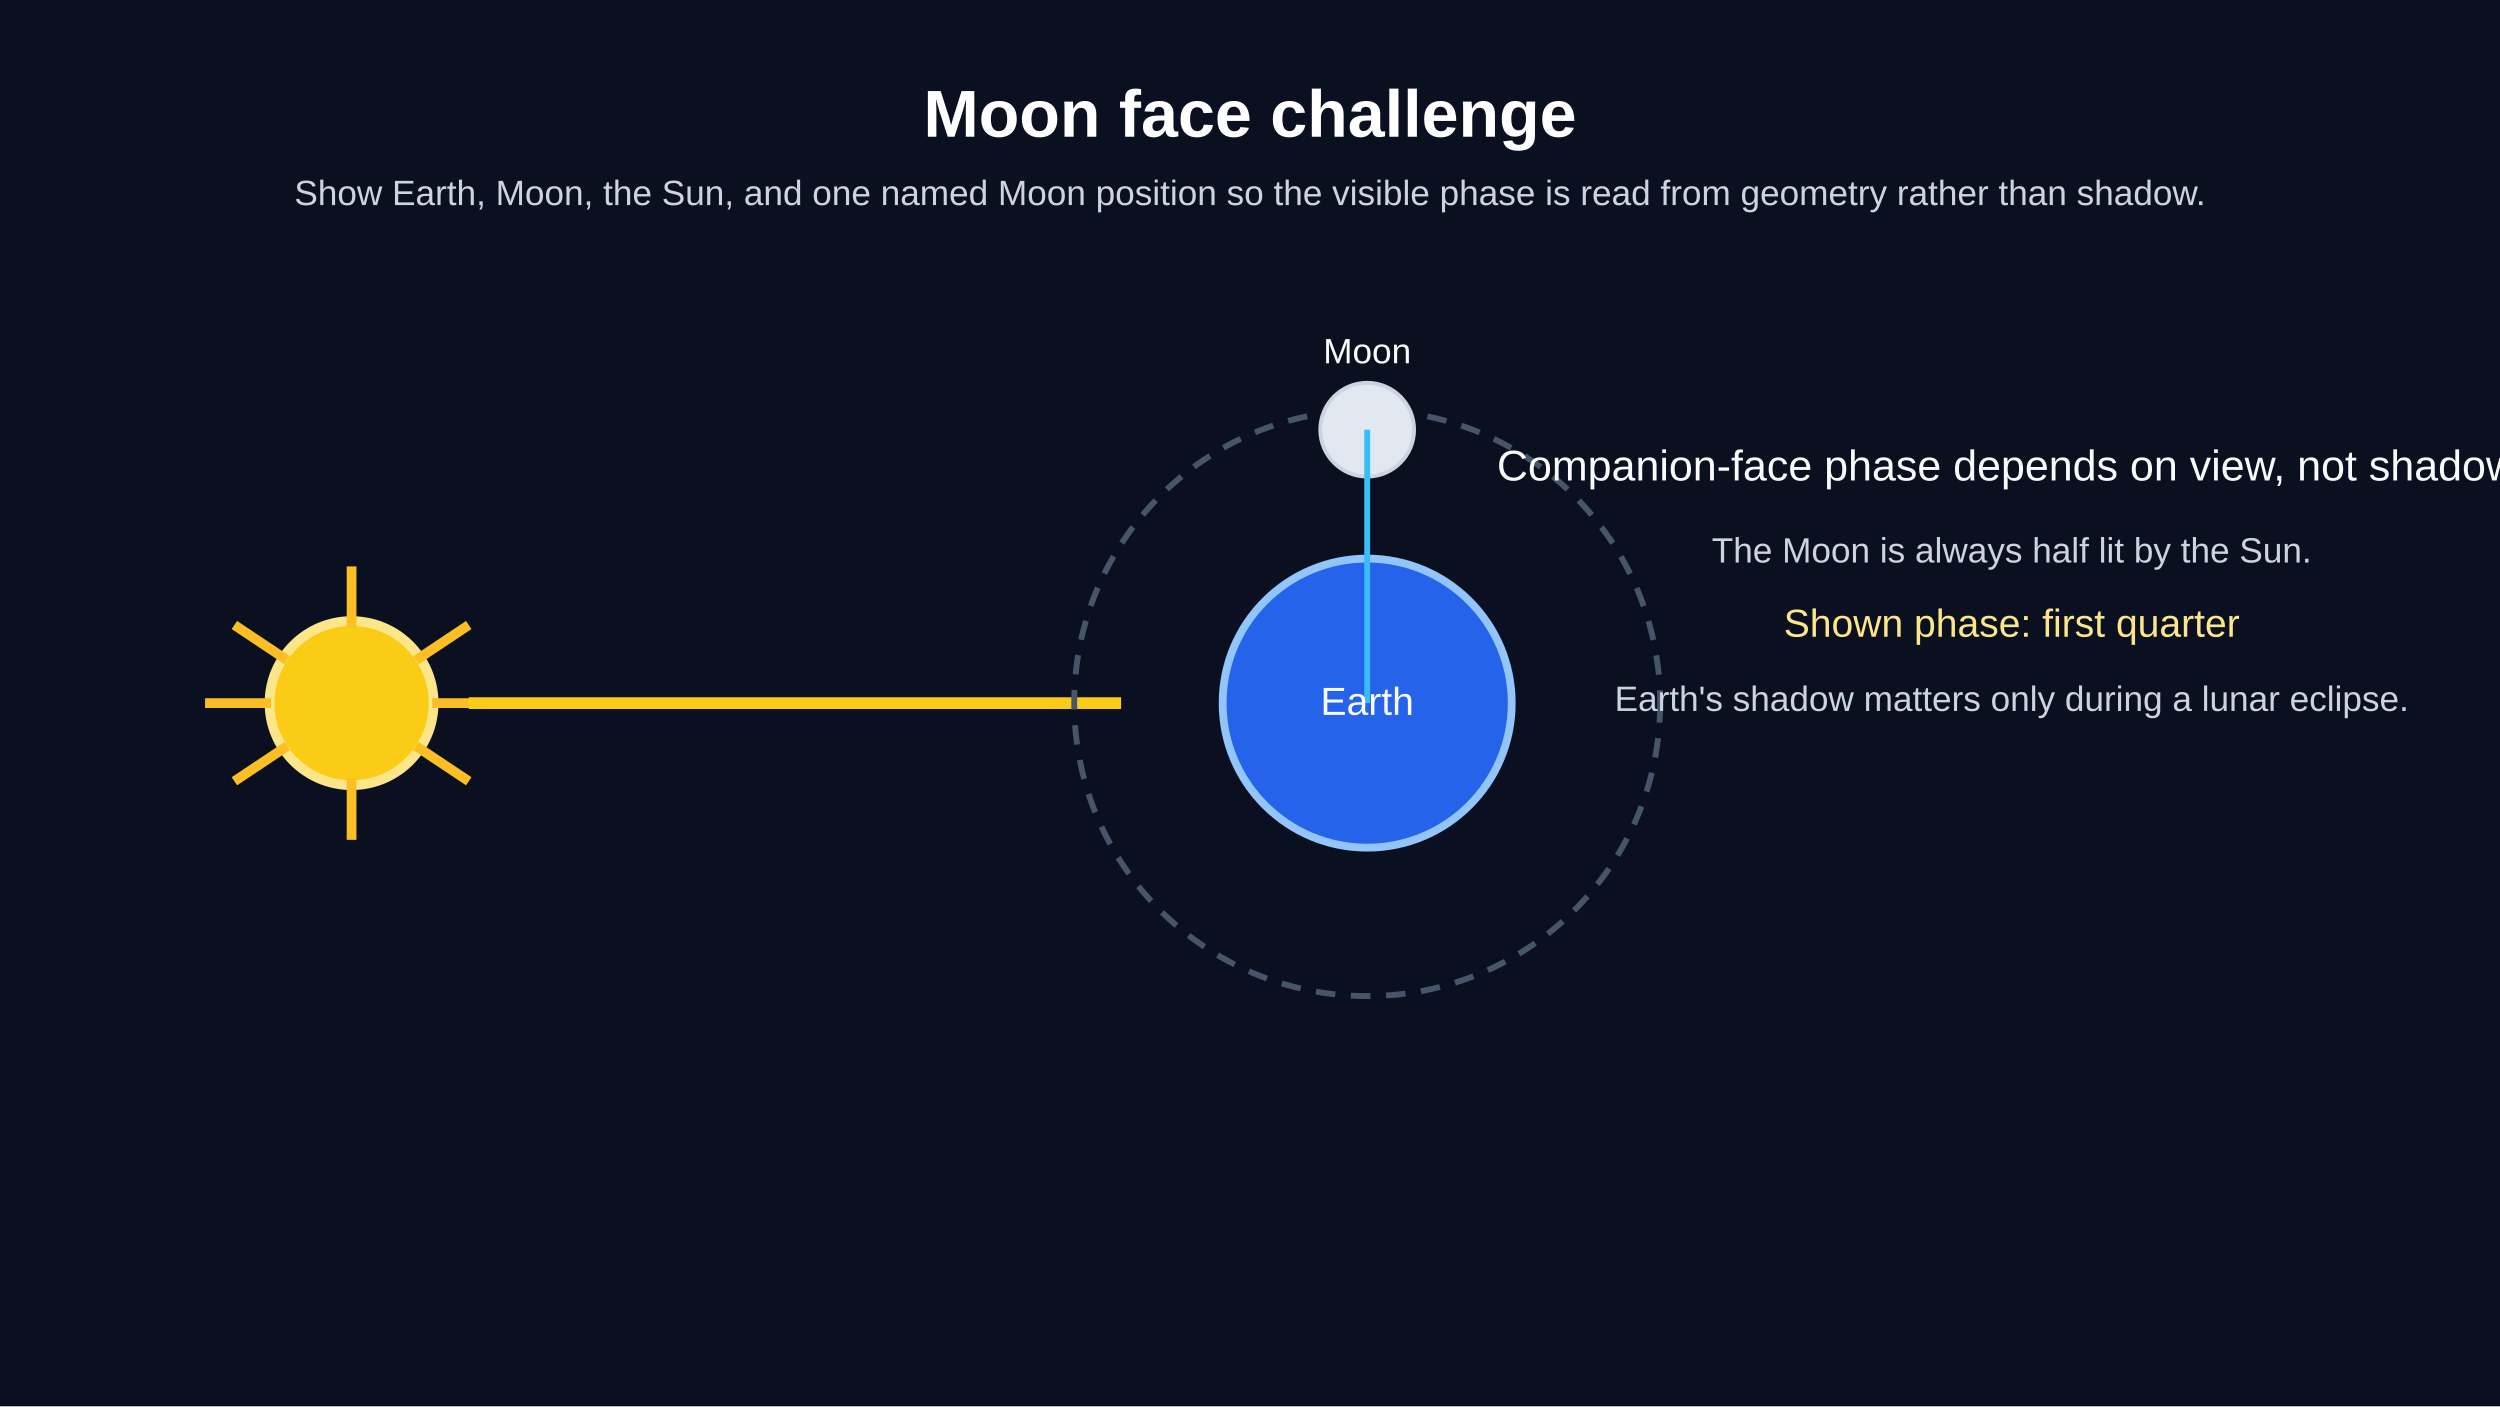
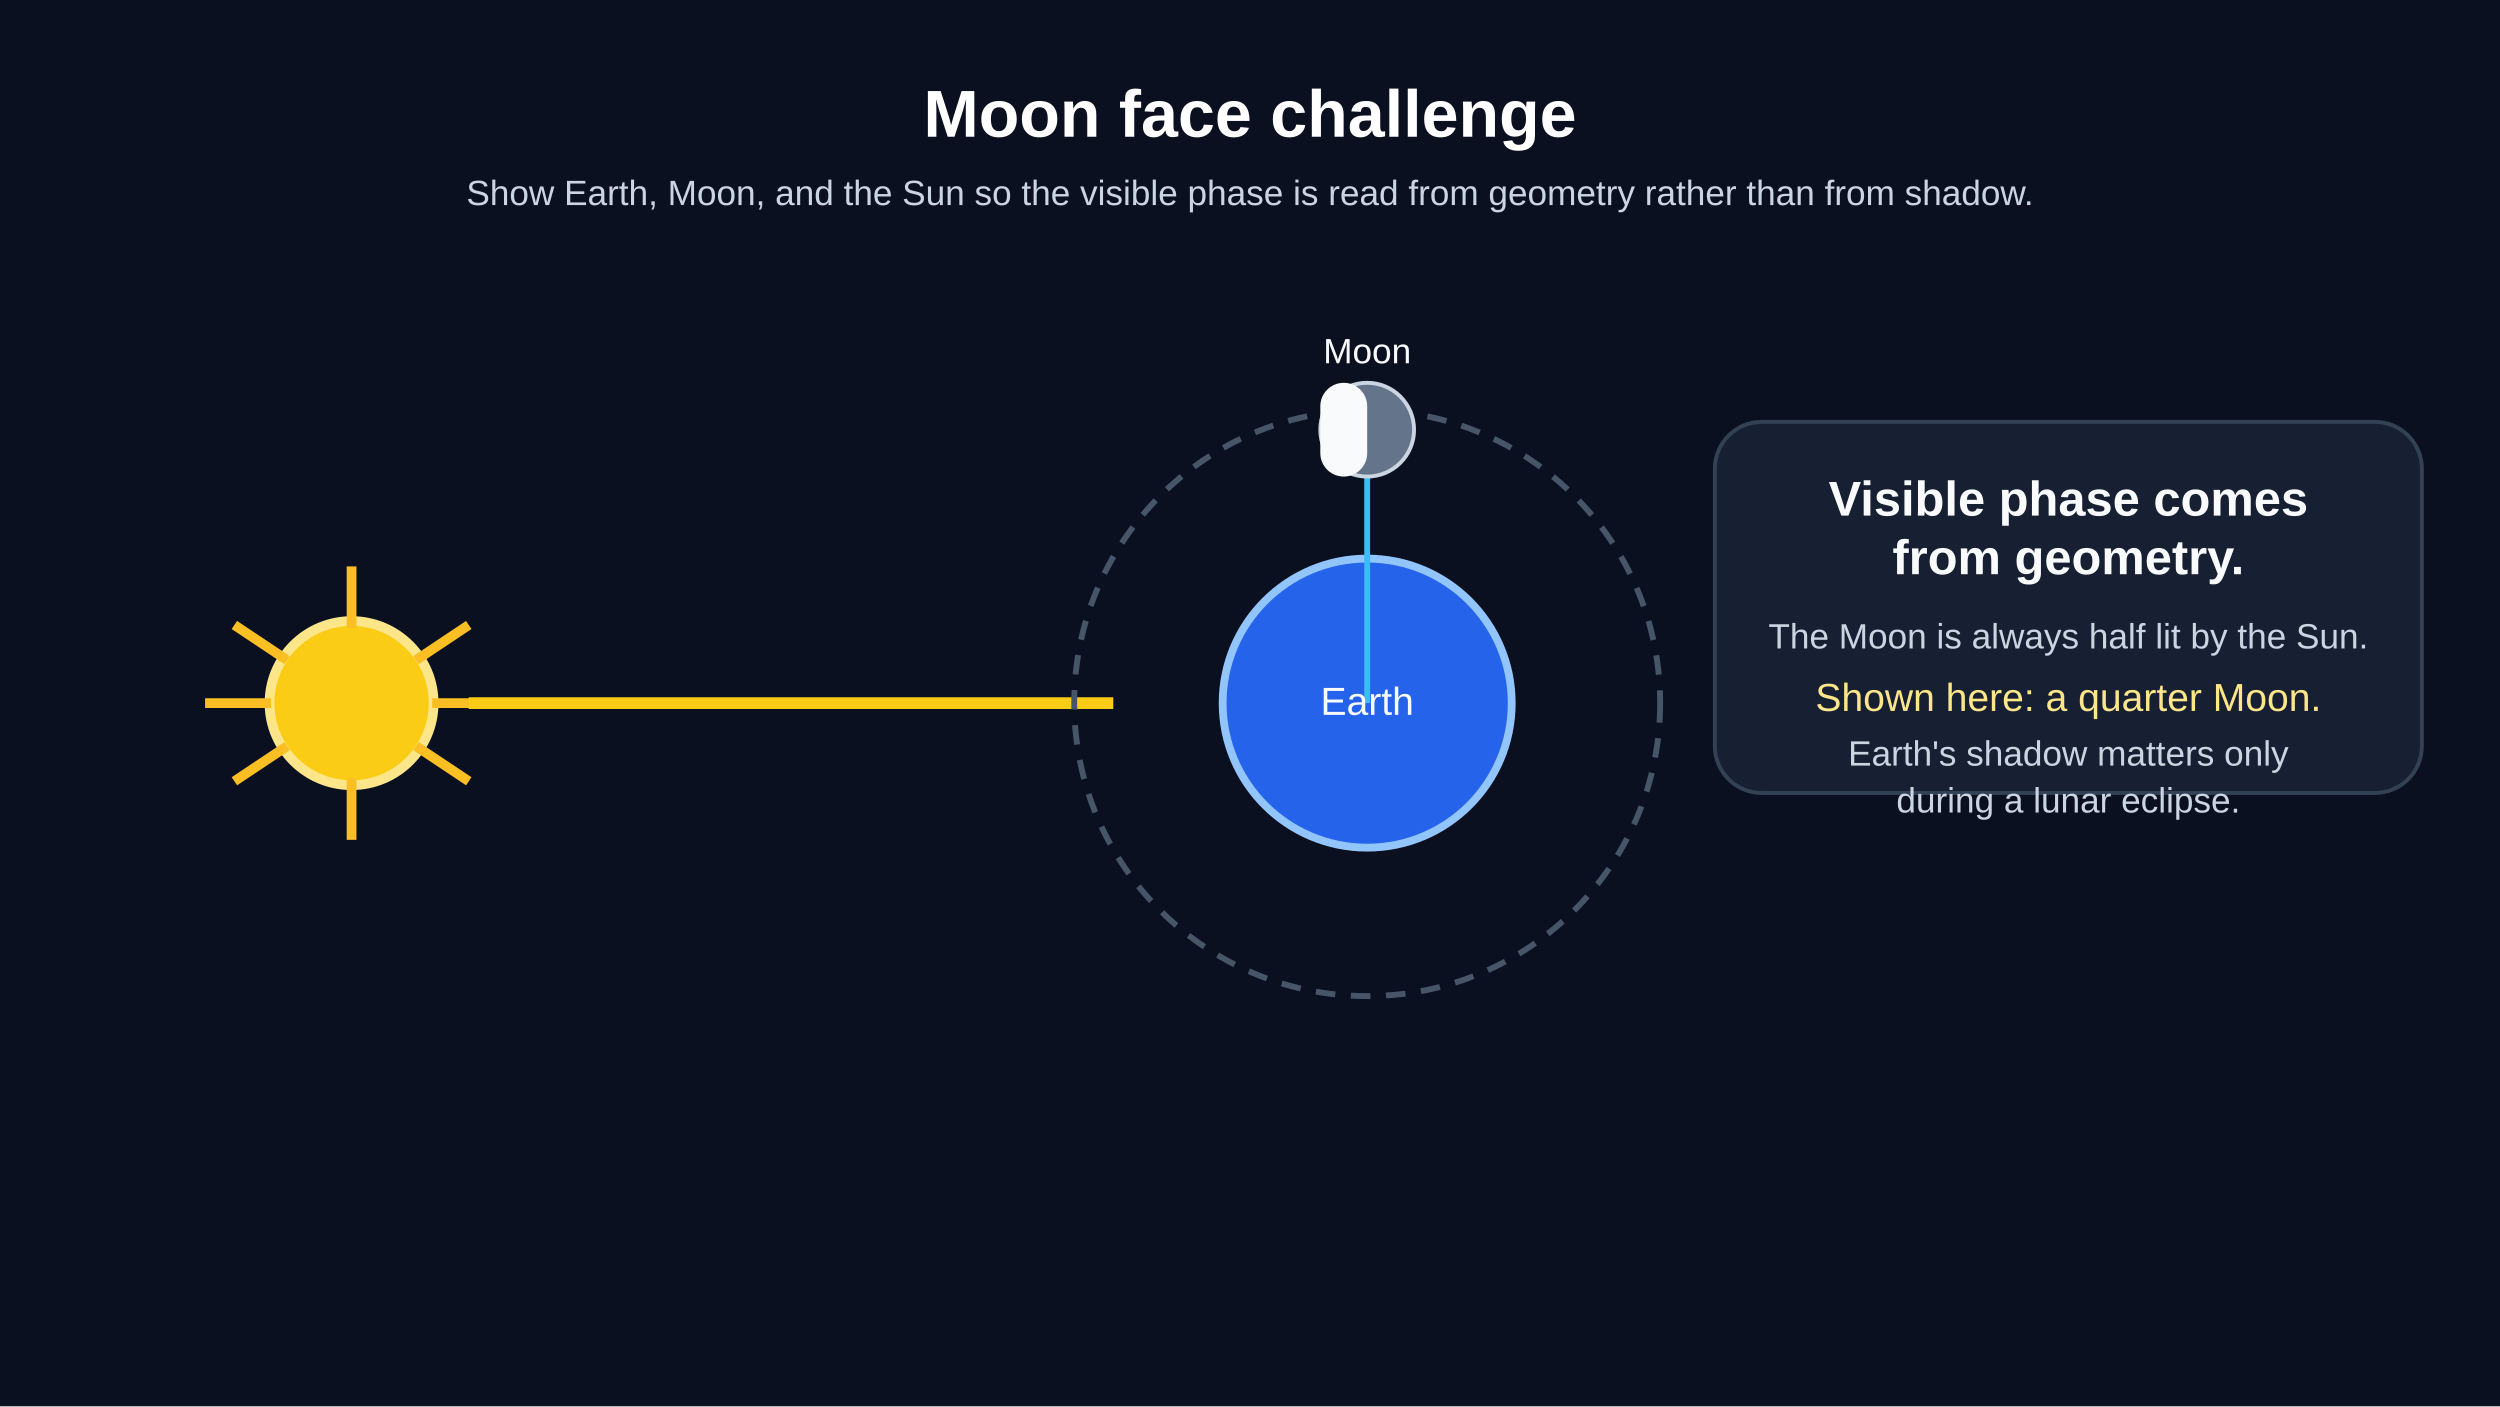
<svg xmlns="http://www.w3.org/2000/svg" width="1280" height="720" viewBox="0 0 1280 720">
-   <defs>
-     <marker id="astro-arrow" markerWidth="12" markerHeight="12" refX="10" refY="6" orient="auto" markerUnits="strokeWidth">
-       <path d="M 0 0 L 12 6 L 0 12 z" fill="#38bdf8" />
-     </marker>
-   </defs>
  <rect width="100%" height="100%" fill="#0b1020" />
-   <text x="640.00" y="70.00" fill="white" text-anchor="middle" font-size="34" font-family="Arial" font-weight="bold">Moon face challenge</text>
-   <text x="640.00" y="105.00" fill="#cbd5e1" text-anchor="middle" font-size="18" font-family="Arial" font-weight="normal">Show Earth, Moon, the Sun, and one named Moon position so the visible phase is read from geometry rather than shadow.</text>
-   <circle cx="180.00" cy="360.00" r="42.00" fill="#facc15" stroke="#fde68a" stroke-width="5" />
-   <line x1="180.00" y1="321.50" x2="180.00" y2="290.00" stroke="#fbbf24" stroke-width="5" />
-   <line x1="213.00" y1="338.00" x2="240.00" y2="320.00" stroke="#fbbf24" stroke-width="5" />
-   <line x1="221.25" y1="360.00" x2="255.00" y2="360.00" stroke="#fbbf24" stroke-width="5" />
-   <line x1="213.00" y1="382.00" x2="240.00" y2="400.00" stroke="#fbbf24" stroke-width="5" />
-   <line x1="180.00" y1="398.50" x2="180.00" y2="430.00" stroke="#fbbf24" stroke-width="5" />
-   <line x1="147.00" y1="382.00" x2="120.00" y2="400.00" stroke="#fbbf24" stroke-width="5" />
-   <line x1="138.75" y1="360.00" x2="105.00" y2="360.00" stroke="#fbbf24" stroke-width="5" />
-   <line x1="147.00" y1="338.00" x2="120.00" y2="320.00" stroke="#fbbf24" stroke-width="5" />
-   <line x1="240.00" y1="360.00" x2="574.00" y2="360.00" stroke="#facc15" stroke-width="6" />
-   <circle cx="700.00" cy="360.00" r="74.00" fill="#2563eb" stroke="#93c5fd" stroke-width="4" />
-   <ellipse cx="700.00" cy="360.00" rx="150.00" ry="150.00" fill="none" stroke="#475569" stroke-width="3" stroke-dasharray="10 8" />
-   <circle cx="700.00" cy="220.00" r="24.00" fill="#e2e8f0" stroke="#cbd5e1" stroke-width="2" />
-   <line x1="700.00" y1="360.00" x2="700.00" y2="220.00" stroke="#38bdf8" stroke-width="3" />
-   <text x="700.00" y="366.00" fill="#f8fafc" text-anchor="middle" font-size="20" font-family="Arial" font-weight="normal">Earth</text>
-   <text x="700.00" y="186.00" fill="#f8fafc" text-anchor="middle" font-size="18" font-family="Arial" font-weight="normal">Moon</text>
-   <text x="1030.00" y="246.00" fill="#f8fafc" text-anchor="middle" font-size="22" font-family="Arial" font-weight="normal">Companion-face phase depends on view, not shadow.</text>
-   <text x="1030.00" y="288.00" fill="#cbd5e1" text-anchor="middle" font-size="18" font-family="Arial" font-weight="normal">The Moon is always half lit by the Sun.</text>
-   <text x="1030.00" y="326.00" fill="#fde68a" text-anchor="middle" font-size="20" font-family="Arial" font-weight="normal">Shown phase: first quarter</text>
-   <text x="1030.00" y="364.00" fill="#cbd5e1" text-anchor="middle" font-size="18" font-family="Arial" font-weight="normal">Earth's shadow matters only during a lunar eclipse.</text>
+   <text x="640" y="70" fill="white" text-anchor="middle" font-size="34" font-family="Arial" font-weight="bold">Moon face challenge</text>
+   <text x="640" y="105" fill="#cbd5e1" text-anchor="middle" font-size="18" font-family="Arial">Show Earth, Moon, and the Sun so the visible phase is read from geometry rather than from shadow.</text>
+   <circle cx="180" cy="360" r="42" fill="#facc15" stroke="#fde68a" stroke-width="5" />
+   <line x1="180" y1="321.5" x2="180" y2="290" stroke="#fbbf24" stroke-width="5" />
+   <line x1="213" y1="338" x2="240" y2="320" stroke="#fbbf24" stroke-width="5" />
+   <line x1="221.25" y1="360" x2="255" y2="360" stroke="#fbbf24" stroke-width="5" />
+   <line x1="213" y1="382" x2="240" y2="400" stroke="#fbbf24" stroke-width="5" />
+   <line x1="180" y1="398.5" x2="180" y2="430" stroke="#fbbf24" stroke-width="5" />
+   <line x1="147" y1="382" x2="120" y2="400" stroke="#fbbf24" stroke-width="5" />
+   <line x1="138.75" y1="360" x2="105" y2="360" stroke="#fbbf24" stroke-width="5" />
+   <line x1="147" y1="338" x2="120" y2="320" stroke="#fbbf24" stroke-width="5" />
+   <line x1="240" y1="360" x2="570" y2="360" stroke="#facc15" stroke-width="6" />
+   <circle cx="700" cy="360" r="74" fill="#2563eb" stroke="#93c5fd" stroke-width="4" />
+   <ellipse cx="700" cy="360" rx="150" ry="150" fill="none" stroke="#475569" stroke-width="3" stroke-dasharray="10 8" />
+   <line x1="700" y1="360" x2="700" y2="220" stroke="#38bdf8" stroke-width="3" />
+   <text x="700" y="366" fill="#f8fafc" text-anchor="middle" font-size="20" font-family="Arial">Earth</text>
+   <circle cx="700" cy="220" r="24" fill="#64748b" stroke="#cbd5e1" stroke-width="2" />
+   <rect x="676" y="196" width="24" height="48" rx="12" fill="#f8fafc" />
+   <text x="700" y="186" fill="#f8fafc" text-anchor="middle" font-size="18" font-family="Arial">Moon</text>
+   <rect x="878" y="216" width="362" height="190" rx="24" fill="#172033" stroke="#334155" stroke-width="2" />
+   <text x="1059" y="264" fill="#f8fafc" text-anchor="middle" font-size="25" font-family="Arial" font-weight="700">Visible phase comes</text>
+   <text x="1059" y="294" fill="#f8fafc" text-anchor="middle" font-size="25" font-family="Arial" font-weight="700">from geometry.</text>
+   <text x="1059" y="332" fill="#cbd5e1" text-anchor="middle" font-size="18" font-family="Arial">The Moon is always half lit by the Sun.</text>
+   <text x="1059" y="364" fill="#fde68a" text-anchor="middle" font-size="20" font-family="Arial">Shown here: a quarter Moon.</text>
+   <text x="1059" y="392" fill="#cbd5e1" text-anchor="middle" font-size="18" font-family="Arial">Earth's shadow matters only</text>
+   <text x="1059" y="416" fill="#cbd5e1" text-anchor="middle" font-size="18" font-family="Arial">during a lunar eclipse.</text>
</svg>
